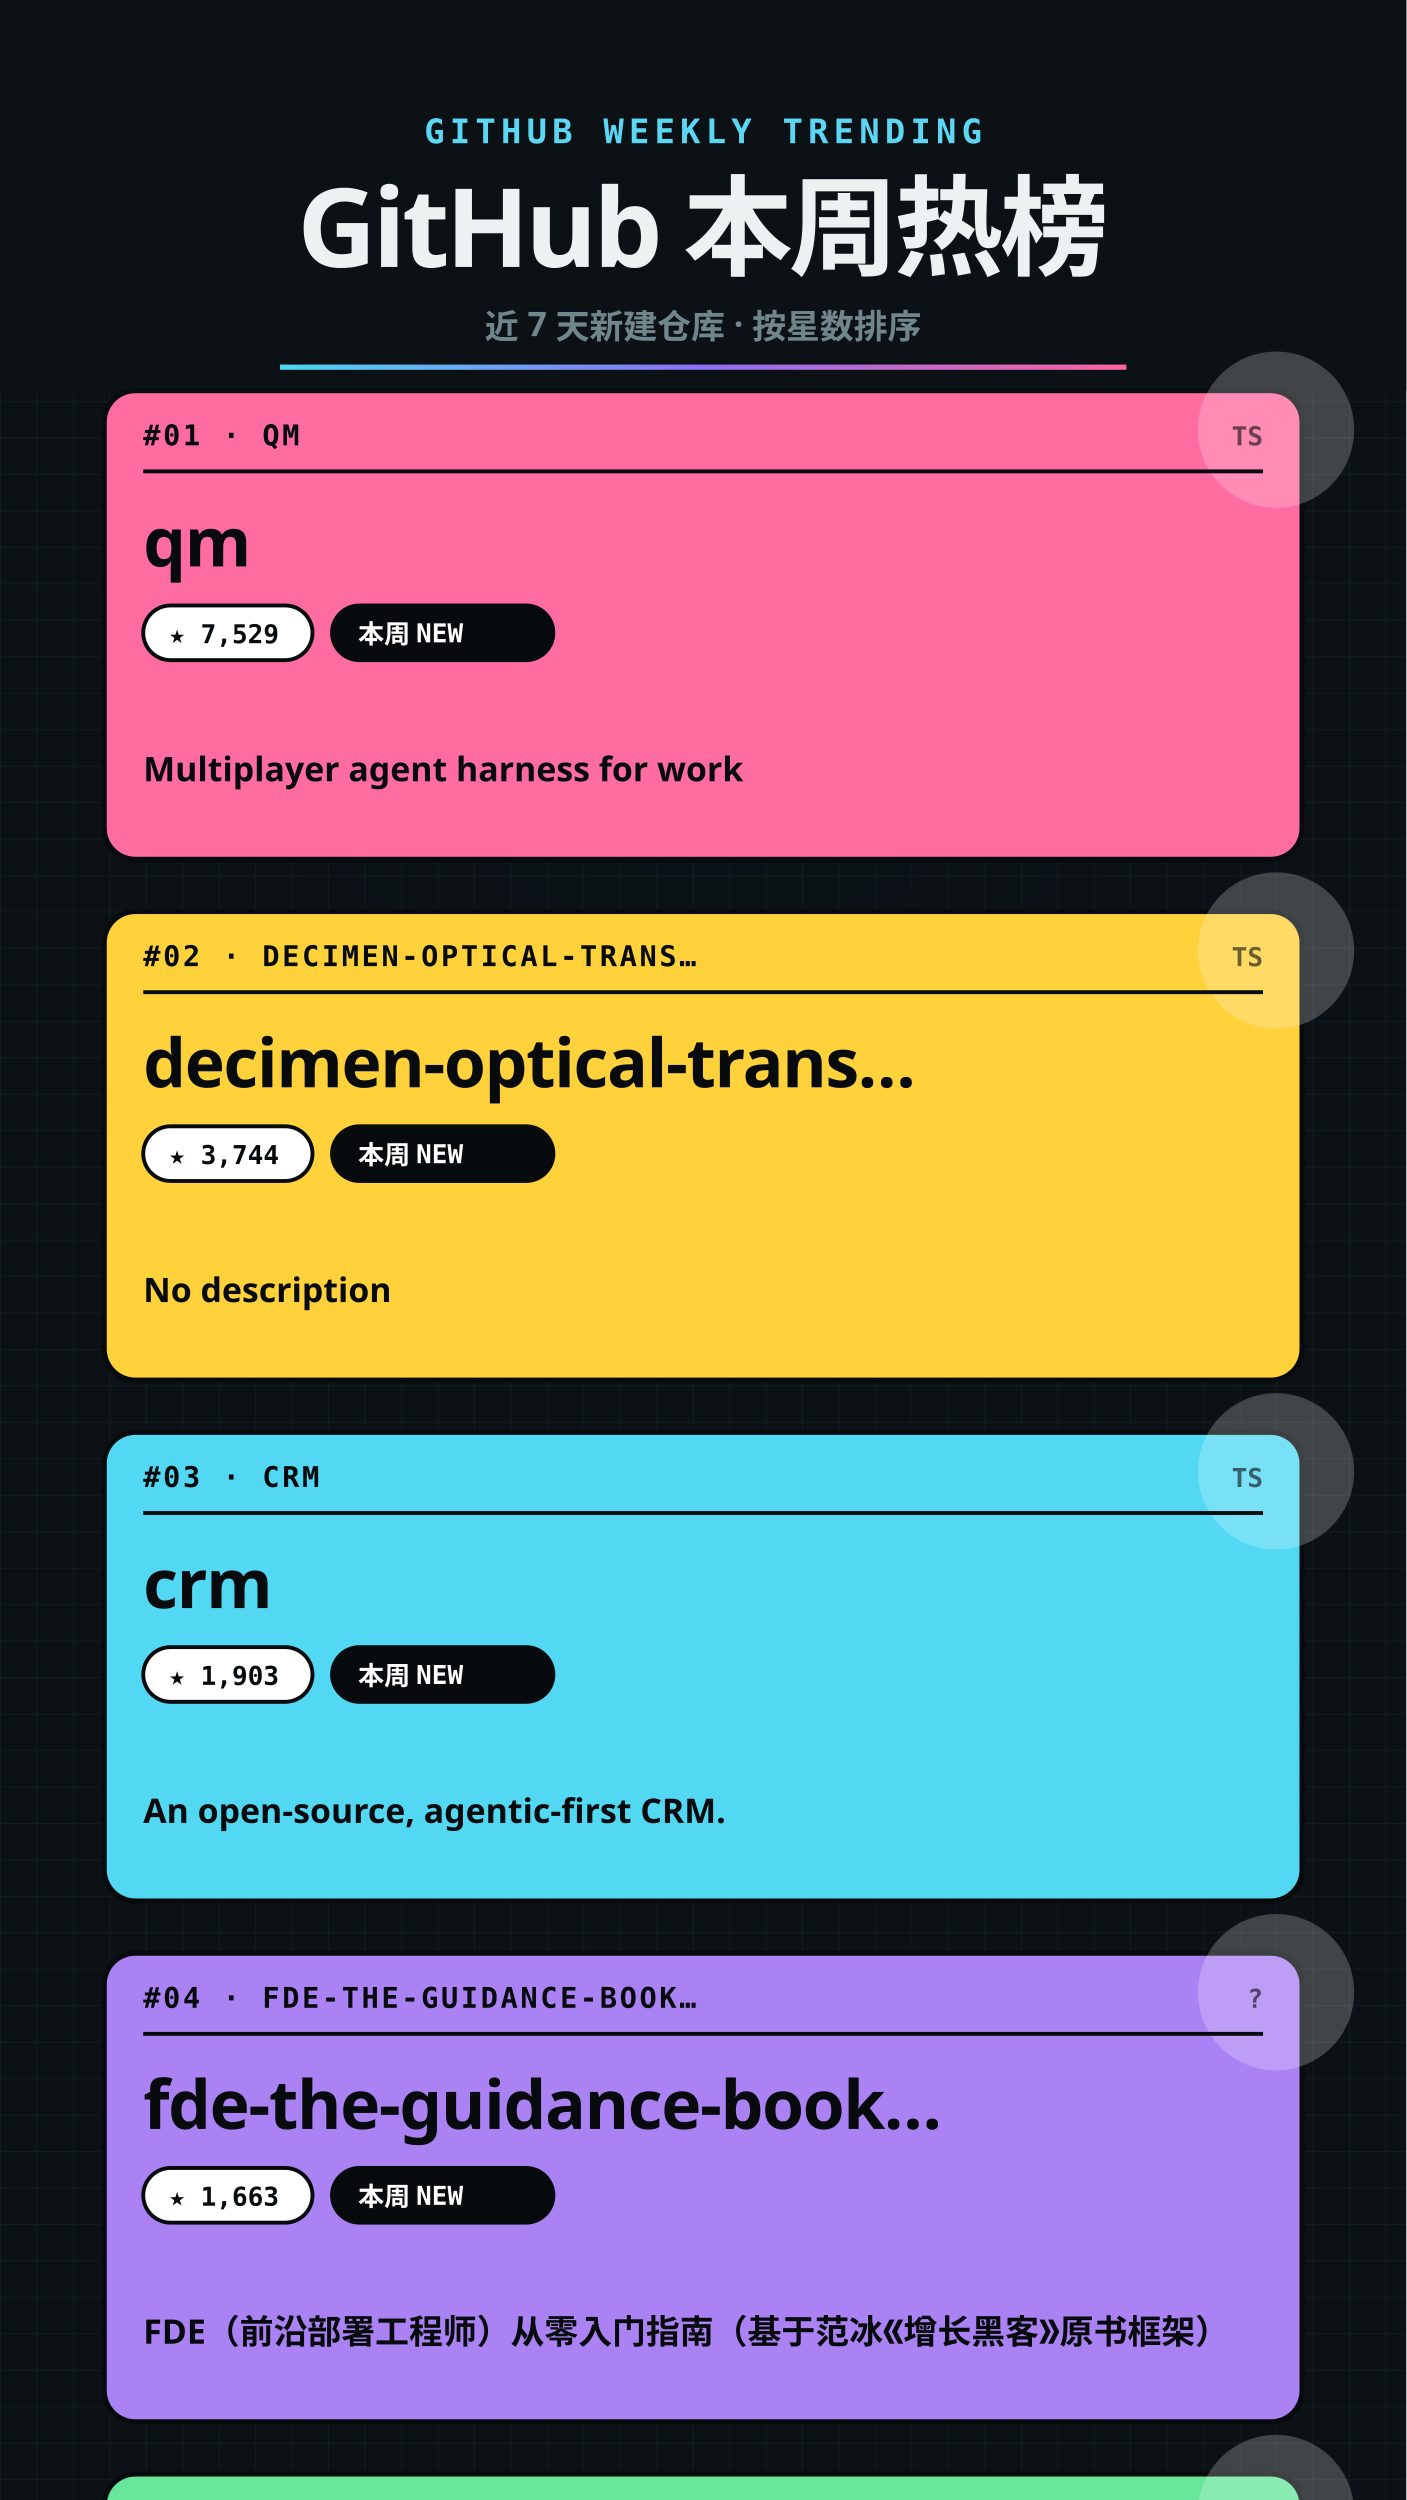
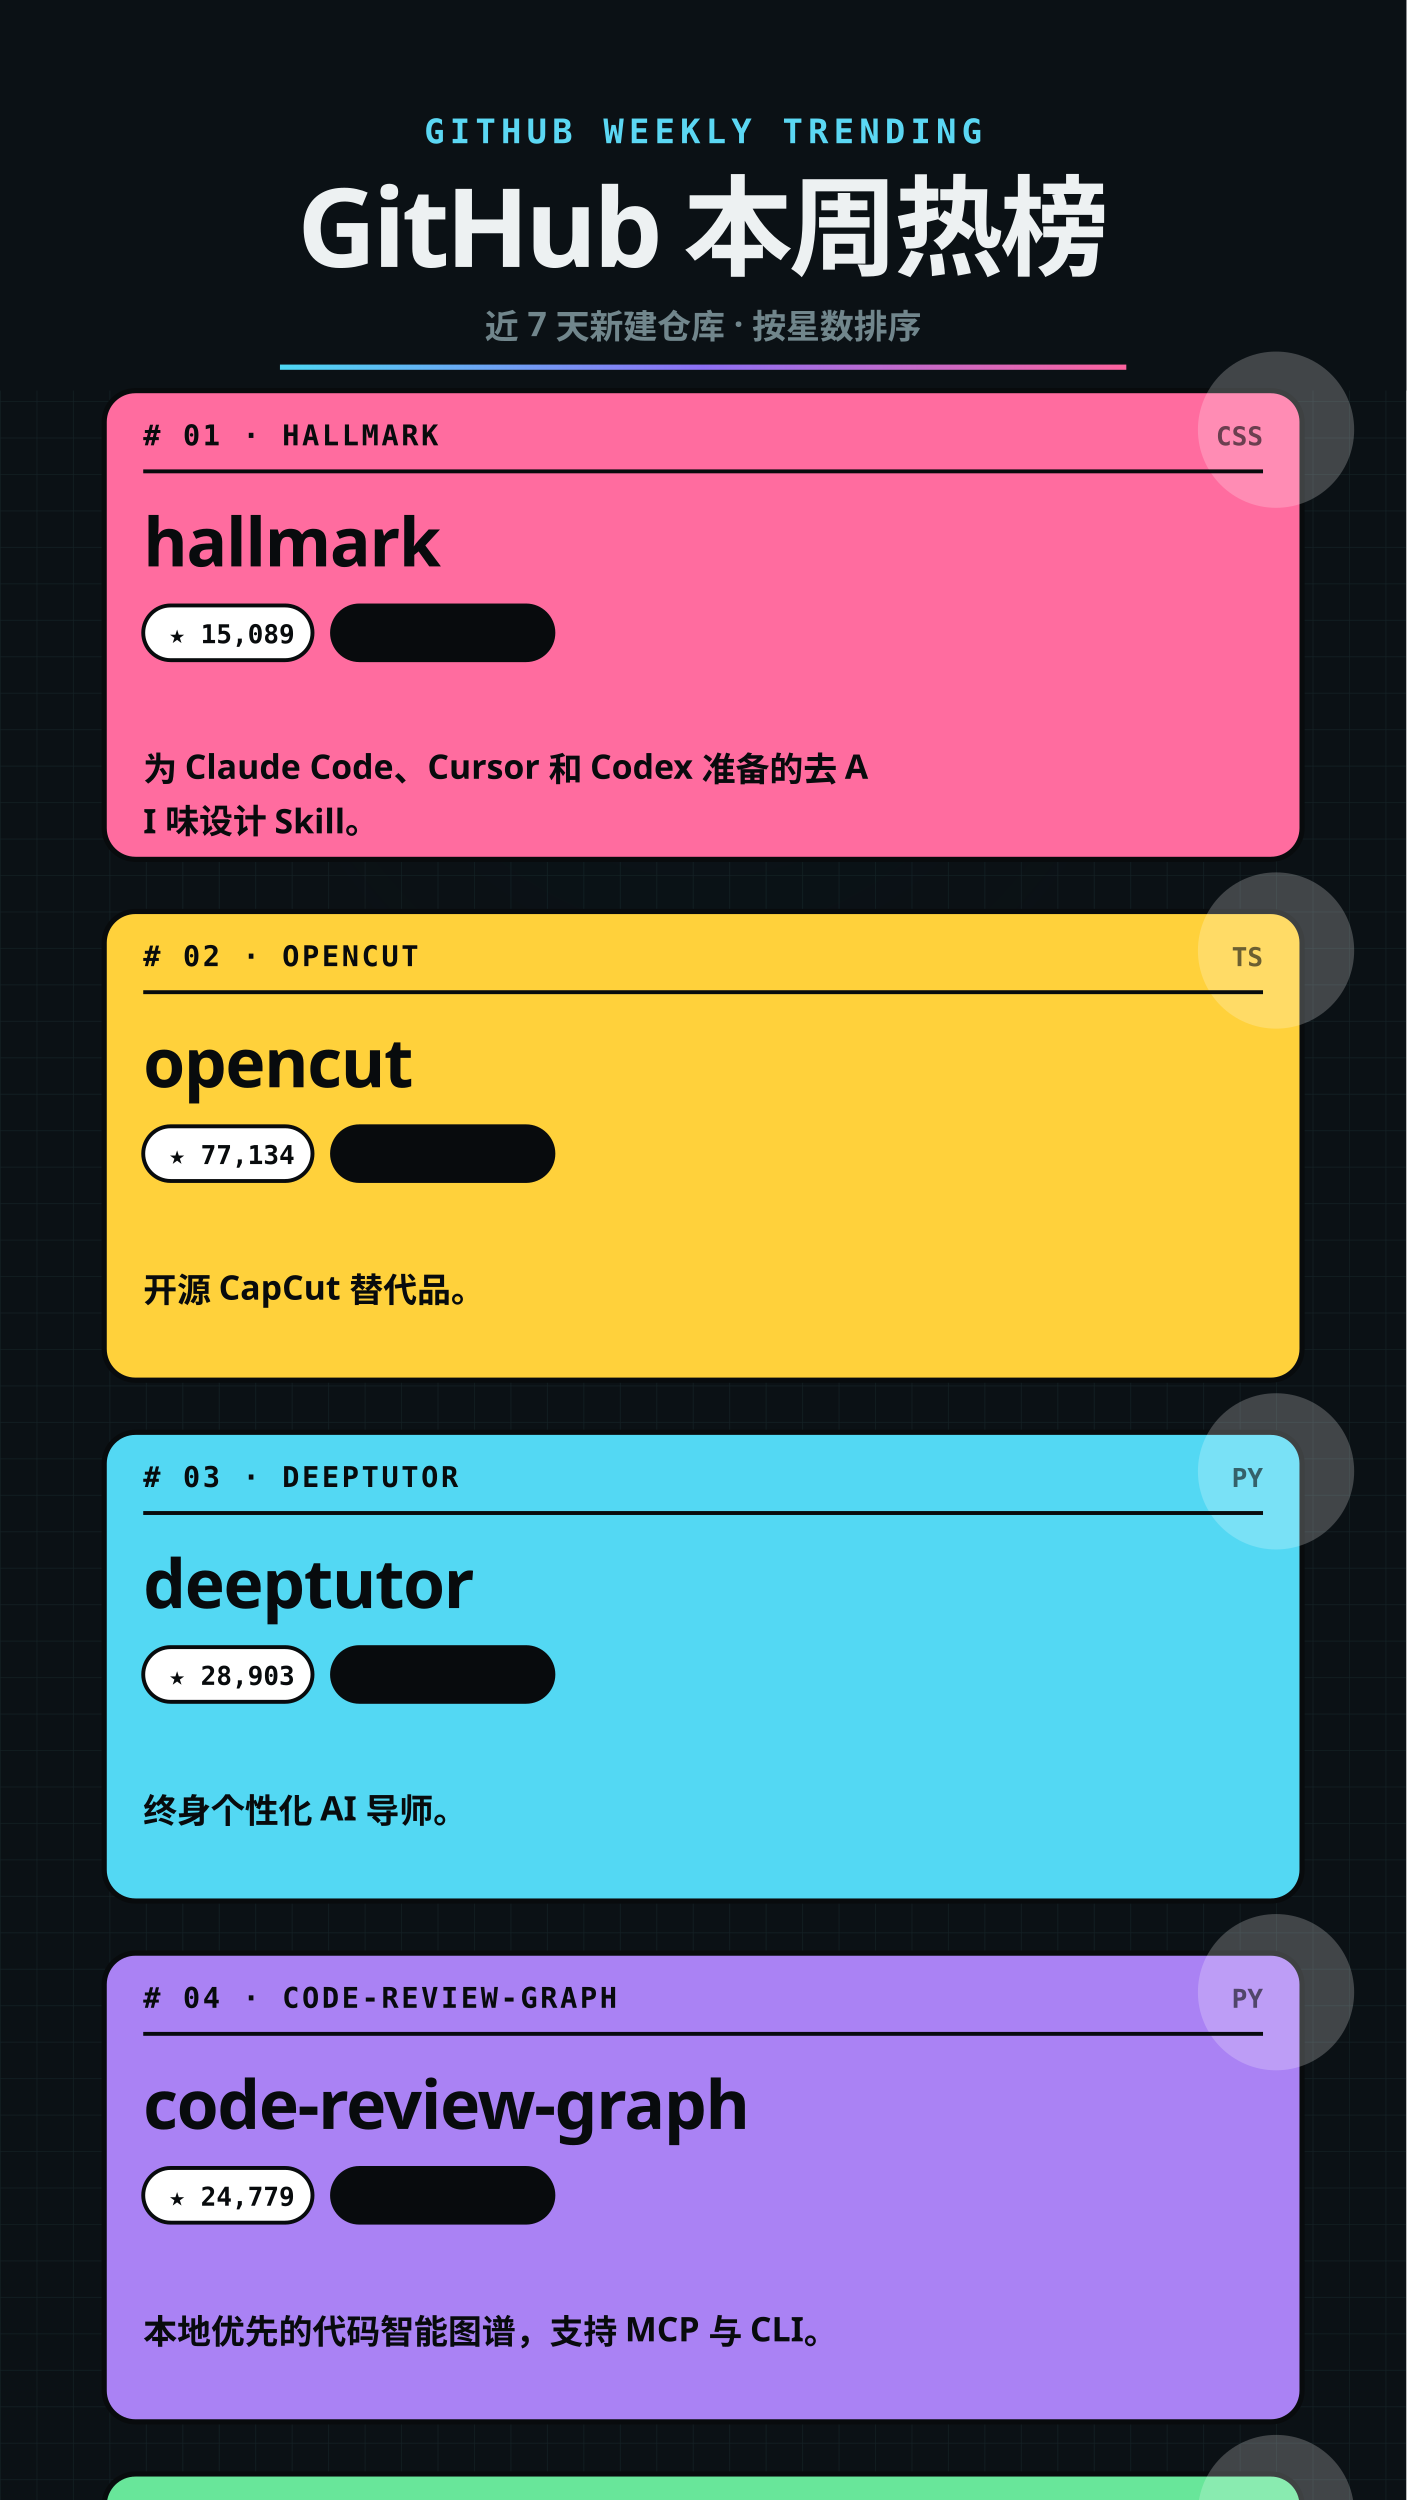
<svg xmlns="http://www.w3.org/2000/svg" viewBox="0 0 1080 1920" width="1080" height="1920" preserveAspectRatio="xMidYMid slice">
  <defs>
    <linearGradient id="rainbow" x1="0%" y1="0%" x2="100%" y2="0%">
      <stop offset="0%" stop-color="#4dd8f3" />
      <stop offset="50%" stop-color="#8d70f5" />
      <stop offset="100%" stop-color="#ff639e" />
    </linearGradient>
    <pattern id="grid" width="28" height="28" patternUnits="userSpaceOnUse">
      <path d="M 28 0 L 0 0 0 28" fill="none" stroke="rgba(94,153,165,0.12)" stroke-width="1" />
    </pattern>
    <radialGradient id="bggrad" cx="50%" cy="0%" r="50%">
      <stop offset="0%" stop-color="rgba(32,134,159,0.18)" />
      <stop offset="100%" stop-color="transparent" />
    </radialGradient>
  </defs>
  <rect width="1080" height="1920" fill="#0b1115" />
  <rect width="1080" height="1920" fill="url(#grid)" />
  <rect width="1080" height="1920" fill="url(#bggrad)" />
  <g>
    <animateTransform attributeName="transform" type="translate" from="0 0" to="0 -4460" dur="35s" repeatCount="indefinite" calcMode="linear" />
    <g transform="translate(0, 0)">
      <rect x="0" y="0" width="1080" height="300" fill="#0b1115" />
      <text x="540" y="110" font-family="monospace" font-size="26" font-weight="800" fill="#5bd7f3" text-anchor="middle" letter-spacing="4">GITHUB WEEKLY TRENDING</text>
      <text x="540" y="205" font-family="Arial Rounded MT Bold, PingFang SC, sans-serif" font-size="84" font-weight="900" fill="#edf1f2" text-anchor="middle" letter-spacing="-3">GitHub 本周热榜</text>
      <text x="540" y="260" font-family="PingFang SC, sans-serif" font-size="26" font-weight="800" fill="#71868c" text-anchor="middle">近 7 天新建仓库 · 按星数排序</text>
      <rect x="215" y="280" width="650" height="4" fill="url(#rainbow)" />
    </g>
    <g transform="translate(80, 300)">
      <rect x="0" y="0" width="920" height="360" rx="24" ry="24" fill="#ff6c9f" stroke="#080b0d" stroke-width="4" />
      <rect x="840" y="-30" width="120" height="120" rx="60" fill="rgba(255,255,255,0.22)" />
-       <text x="30" y="42" font-family="monospace" font-size="22" font-weight="900" fill="#080b0d" letter-spacing="2">#01 · QM</text>
-       <text x="890" y="42" font-family="monospace" font-size="20" font-weight="900" fill="#080b0d" text-anchor="end" opacity="0.6">TS</text>
+       <text x="30" y="42" font-family="monospace" font-size="22" font-weight="900" fill="#080b0d" letter-spacing="2"># 01 · HALLMARK</text>
+       <text x="890" y="42" font-family="monospace" font-size="20" font-weight="900" fill="#080b0d" text-anchor="end" opacity="0.6">CSS</text>
      <line x1="30" y1="62" x2="890" y2="62" stroke="#080b0d" stroke-width="3" />
-       <text x="30" y="135" font-family="Arial Rounded MT Bold, PingFang SC, sans-serif" font-size="52" font-weight="900" fill="#080b0d" letter-spacing="-1">qm</text>
+       <text x="30" y="135" font-family="Arial Rounded MT Bold, PingFang SC, sans-serif" font-size="52" font-weight="900" fill="#080b0d" letter-spacing="-1">hallmark</text>
      <rect x="30" y="165" width="130" height="42" rx="21" fill="white" stroke="#080b0d" stroke-width="3" />
-       <text x="50" y="194" font-family="monospace" font-size="20" font-weight="900" fill="#080b0d">★ 7,529</text>
+       <text x="50" y="194" font-family="monospace" font-size="20" font-weight="900" fill="#080b0d">★ 15,089</text>
      <rect x="175" y="165" width="170" height="42" rx="21" fill="#080b0d" stroke="#080b0d" stroke-width="3" />
-       <text x="195" y="194" font-family="monospace" font-size="20" font-weight="900" fill="white">本周 NEW</text>
-       <text x="30" y="300" font-family="PingFang SC, Microsoft YaHei, sans-serif" font-size="26" font-weight="800" fill="#080b0d">Multiplayer agent harness for work</text>
+       <text x="195" y="194" font-family="monospace" font-size="20" font-weight="900" fill="white" />
+       <text x="30" y="300" font-family="PingFang SC, Microsoft YaHei, sans-serif" font-size="26" font-weight="800" fill="#080b0d">为 Claude Code、Cursor 和 Codex 准备的去 A</text>
+       <text x="30" y="340" font-family="PingFang SC, Microsoft YaHei, sans-serif" font-size="26" font-weight="800" fill="#080b0d">I 味设计 Skill。</text>
    </g>
    <g transform="translate(80, 700)">
      <rect x="0" y="0" width="920" height="360" rx="24" ry="24" fill="#ffd13b" stroke="#080b0d" stroke-width="4" />
      <rect x="840" y="-30" width="120" height="120" rx="60" fill="rgba(255,255,255,0.22)" />
-       <text x="30" y="42" font-family="monospace" font-size="22" font-weight="900" fill="#080b0d" letter-spacing="2">#02 · DECIMEN-OPTICAL-TRANS…</text>
+       <text x="30" y="42" font-family="monospace" font-size="22" font-weight="900" fill="#080b0d" letter-spacing="2"># 02 · OPENCUT</text>
      <text x="890" y="42" font-family="monospace" font-size="20" font-weight="900" fill="#080b0d" text-anchor="end" opacity="0.6">TS</text>
      <line x1="30" y1="62" x2="890" y2="62" stroke="#080b0d" stroke-width="3" />
-       <text x="30" y="135" font-family="Arial Rounded MT Bold, PingFang SC, sans-serif" font-size="52" font-weight="900" fill="#080b0d" letter-spacing="-1">decimen-optical-trans…</text>
+       <text x="30" y="135" font-family="Arial Rounded MT Bold, PingFang SC, sans-serif" font-size="52" font-weight="900" fill="#080b0d" letter-spacing="-1">opencut</text>
      <rect x="30" y="165" width="130" height="42" rx="21" fill="white" stroke="#080b0d" stroke-width="3" />
-       <text x="50" y="194" font-family="monospace" font-size="20" font-weight="900" fill="#080b0d">★ 3,744</text>
+       <text x="50" y="194" font-family="monospace" font-size="20" font-weight="900" fill="#080b0d">★ 77,134</text>
      <rect x="175" y="165" width="170" height="42" rx="21" fill="#080b0d" stroke="#080b0d" stroke-width="3" />
-       <text x="195" y="194" font-family="monospace" font-size="20" font-weight="900" fill="white">本周 NEW</text>
-       <text x="30" y="300" font-family="PingFang SC, Microsoft YaHei, sans-serif" font-size="26" font-weight="800" fill="#080b0d">No description</text>
+       <text x="195" y="194" font-family="monospace" font-size="20" font-weight="900" fill="white" />
+       <text x="30" y="300" font-family="PingFang SC, Microsoft YaHei, sans-serif" font-size="26" font-weight="800" fill="#080b0d">开源 CapCut 替代品。</text>
    </g>
    <g transform="translate(80, 1100)">
      <rect x="0" y="0" width="920" height="360" rx="24" ry="24" fill="#53d8f3" stroke="#080b0d" stroke-width="4" />
      <rect x="840" y="-30" width="120" height="120" rx="60" fill="rgba(255,255,255,0.22)" />
-       <text x="30" y="42" font-family="monospace" font-size="22" font-weight="900" fill="#080b0d" letter-spacing="2">#03 · CRM</text>
-       <text x="890" y="42" font-family="monospace" font-size="20" font-weight="900" fill="#080b0d" text-anchor="end" opacity="0.6">TS</text>
+       <text x="30" y="42" font-family="monospace" font-size="22" font-weight="900" fill="#080b0d" letter-spacing="2"># 03 · DEEPTUTOR</text>
+       <text x="890" y="42" font-family="monospace" font-size="20" font-weight="900" fill="#080b0d" text-anchor="end" opacity="0.6">PY</text>
      <line x1="30" y1="62" x2="890" y2="62" stroke="#080b0d" stroke-width="3" />
-       <text x="30" y="135" font-family="Arial Rounded MT Bold, PingFang SC, sans-serif" font-size="52" font-weight="900" fill="#080b0d" letter-spacing="-1">crm</text>
+       <text x="30" y="135" font-family="Arial Rounded MT Bold, PingFang SC, sans-serif" font-size="52" font-weight="900" fill="#080b0d" letter-spacing="-1">deeptutor</text>
      <rect x="30" y="165" width="130" height="42" rx="21" fill="white" stroke="#080b0d" stroke-width="3" />
-       <text x="50" y="194" font-family="monospace" font-size="20" font-weight="900" fill="#080b0d">★ 1,903</text>
+       <text x="50" y="194" font-family="monospace" font-size="20" font-weight="900" fill="#080b0d">★ 28,903</text>
      <rect x="175" y="165" width="170" height="42" rx="21" fill="#080b0d" stroke="#080b0d" stroke-width="3" />
-       <text x="195" y="194" font-family="monospace" font-size="20" font-weight="900" fill="white">本周 NEW</text>
-       <text x="30" y="300" font-family="PingFang SC, Microsoft YaHei, sans-serif" font-size="26" font-weight="800" fill="#080b0d">An open-source, agentic-first CRM.</text>
+       <text x="195" y="194" font-family="monospace" font-size="20" font-weight="900" fill="white" />
+       <text x="30" y="300" font-family="PingFang SC, Microsoft YaHei, sans-serif" font-size="26" font-weight="800" fill="#080b0d">终身个性化 AI 导师。</text>
    </g>
    <g transform="translate(80, 1500)">
      <rect x="0" y="0" width="920" height="360" rx="24" ry="24" fill="#aa82f4" stroke="#080b0d" stroke-width="4" />
      <rect x="840" y="-30" width="120" height="120" rx="60" fill="rgba(255,255,255,0.22)" />
-       <text x="30" y="42" font-family="monospace" font-size="22" font-weight="900" fill="#080b0d" letter-spacing="2">#04 · FDE-THE-GUIDANCE-BOOK…</text>
-       <text x="890" y="42" font-family="monospace" font-size="20" font-weight="900" fill="#080b0d" text-anchor="end" opacity="0.6">?</text>
+       <text x="30" y="42" font-family="monospace" font-size="22" font-weight="900" fill="#080b0d" letter-spacing="2"># 04 · CODE-REVIEW-GRAPH</text>
+       <text x="890" y="42" font-family="monospace" font-size="20" font-weight="900" fill="#080b0d" text-anchor="end" opacity="0.6">PY</text>
      <line x1="30" y1="62" x2="890" y2="62" stroke="#080b0d" stroke-width="3" />
-       <text x="30" y="135" font-family="Arial Rounded MT Bold, PingFang SC, sans-serif" font-size="52" font-weight="900" fill="#080b0d" letter-spacing="-1">fde-the-guidance-book…</text>
+       <text x="30" y="135" font-family="Arial Rounded MT Bold, PingFang SC, sans-serif" font-size="52" font-weight="900" fill="#080b0d" letter-spacing="-1">code-review-graph</text>
      <rect x="30" y="165" width="130" height="42" rx="21" fill="white" stroke="#080b0d" stroke-width="3" />
-       <text x="50" y="194" font-family="monospace" font-size="20" font-weight="900" fill="#080b0d">★ 1,663</text>
+       <text x="50" y="194" font-family="monospace" font-size="20" font-weight="900" fill="#080b0d">★ 24,779</text>
      <rect x="175" y="165" width="170" height="42" rx="21" fill="#080b0d" stroke="#080b0d" stroke-width="3" />
-       <text x="195" y="194" font-family="monospace" font-size="20" font-weight="900" fill="white">本周 NEW</text>
-       <text x="30" y="300" font-family="PingFang SC, Microsoft YaHei, sans-serif" font-size="26" font-weight="800" fill="#080b0d">FDE（前沿部署工程师）从零入门指南（基于范冰《增长黑客》原书框架）</text>
+       <text x="195" y="194" font-family="monospace" font-size="20" font-weight="900" fill="white" />
+       <text x="30" y="300" font-family="PingFang SC, Microsoft YaHei, sans-serif" font-size="26" font-weight="800" fill="#080b0d">本地优先的代码智能图谱，支持 MCP 与 CLI。</text>
    </g>
    <g transform="translate(80, 1900)">
      <rect x="0" y="0" width="920" height="360" rx="24" ry="24" fill="#68e69a" stroke="#080b0d" stroke-width="4" />
      <rect x="840" y="-30" width="120" height="120" rx="60" fill="rgba(255,255,255,0.22)" />
-       <text x="30" y="42" font-family="monospace" font-size="22" font-weight="900" fill="#080b0d" letter-spacing="2">#05 · WILONITYLOADER</text>
-       <text x="890" y="42" font-family="monospace" font-size="20" font-weight="900" fill="#080b0d" text-anchor="end" opacity="0.6">?</text>
+       <text x="30" y="42" font-family="monospace" font-size="22" font-weight="900" fill="#080b0d" letter-spacing="2"># 05 · AWESOME-LLM-APPS</text>
+       <text x="890" y="42" font-family="monospace" font-size="20" font-weight="900" fill="#080b0d" text-anchor="end" opacity="0.6">PY</text>
      <line x1="30" y1="62" x2="890" y2="62" stroke="#080b0d" stroke-width="3" />
-       <text x="30" y="135" font-family="Arial Rounded MT Bold, PingFang SC, sans-serif" font-size="52" font-weight="900" fill="#080b0d" letter-spacing="-1">wilonityloader</text>
+       <text x="30" y="135" font-family="Arial Rounded MT Bold, PingFang SC, sans-serif" font-size="52" font-weight="900" fill="#080b0d" letter-spacing="-1">awesome-llm-apps</text>
      <rect x="30" y="165" width="130" height="42" rx="21" fill="white" stroke="#080b0d" stroke-width="3" />
-       <text x="50" y="194" font-family="monospace" font-size="20" font-weight="900" fill="#080b0d">★ 1,216</text>
+       <text x="50" y="194" font-family="monospace" font-size="20" font-weight="900" fill="#080b0d">★ 125,908</text>
      <rect x="175" y="165" width="170" height="42" rx="21" fill="#080b0d" stroke="#080b0d" stroke-width="3" />
-       <text x="195" y="194" font-family="monospace" font-size="20" font-weight="900" fill="white">本周 NEW</text>
-       <text x="30" y="300" font-family="PingFang SC, Microsoft YaHei, sans-serif" font-size="26" font-weight="800" fill="#080b0d">Wilonity Loader – cheat lib w/</text>
-       <text x="30" y="340" font-family="PingFang SC, Microsoft YaHei, sans-serif" font-size="26" font-weight="800" fill="#080b0d">spoofer, driver bypass, undetecte…</text>
+       <text x="195" y="194" font-family="monospace" font-size="20" font-weight="900" fill="white" />
+       <text x="30" y="300" font-family="PingFang SC, Microsoft YaHei, sans-serif" font-size="26" font-weight="800" fill="#080b0d">100+ 开源 AI Agent、Agent Skills 和 RAG</text>
+       <text x="30" y="340" font-family="PingFang SC, Microsoft YaHei, sans-serif" font-size="26" font-weight="800" fill="#080b0d">应用。</text>
    </g>
    <g transform="translate(80, 2300)">
      <rect x="0" y="0" width="920" height="360" rx="24" ry="24" fill="#ff9c4a" stroke="#080b0d" stroke-width="4" />
      <rect x="840" y="-30" width="120" height="120" rx="60" fill="rgba(255,255,255,0.22)" />
-       <text x="30" y="42" font-family="monospace" font-size="22" font-weight="900" fill="#080b0d" letter-spacing="2">#06 · WASTE</text>
-       <text x="890" y="42" font-family="monospace" font-size="20" font-weight="900" fill="#080b0d" text-anchor="end" opacity="0.6">C</text>
+       <text x="30" y="42" font-family="monospace" font-size="22" font-weight="900" fill="#080b0d" letter-spacing="2"># 06 · KIMI-CLI</text>
+       <text x="890" y="42" font-family="monospace" font-size="20" font-weight="900" fill="#080b0d" text-anchor="end" opacity="0.6">PY</text>
      <line x1="30" y1="62" x2="890" y2="62" stroke="#080b0d" stroke-width="3" />
-       <text x="30" y="135" font-family="Arial Rounded MT Bold, PingFang SC, sans-serif" font-size="52" font-weight="900" fill="#080b0d" letter-spacing="-1">waste</text>
+       <text x="30" y="135" font-family="Arial Rounded MT Bold, PingFang SC, sans-serif" font-size="52" font-weight="900" fill="#080b0d" letter-spacing="-1">kimi-cli</text>
      <rect x="30" y="165" width="130" height="42" rx="21" fill="white" stroke="#080b0d" stroke-width="3" />
-       <text x="50" y="194" font-family="monospace" font-size="20" font-weight="900" fill="#080b0d">★ 1,142</text>
+       <text x="50" y="194" font-family="monospace" font-size="20" font-weight="900" fill="#080b0d">★ 10,542</text>
      <rect x="175" y="165" width="170" height="42" rx="21" fill="#080b0d" stroke="#080b0d" stroke-width="3" />
-       <text x="195" y="194" font-family="monospace" font-size="20" font-weight="900" fill="white">本周 NEW</text>
-       <text x="30" y="300" font-family="PingFang SC, Microsoft YaHei, sans-serif" font-size="26" font-weight="800" fill="#080b0d">Run the full</text>
-       <text x="30" y="340" font-family="PingFang SC, Microsoft YaHei, sans-serif" font-size="26" font-weight="800" fill="#080b0d">2.78-trillion-parameter Kimi K3 m…</text>
+       <text x="195" y="194" font-family="monospace" font-size="20" font-weight="900" fill="white" />
+       <text x="30" y="300" font-family="PingFang SC, Microsoft YaHei, sans-serif" font-size="26" font-weight="800" fill="#080b0d">Kimi Code 命令行编程 Agent。</text>
    </g>
    <g transform="translate(80, 2700)">
      <rect x="0" y="0" width="920" height="360" rx="24" ry="24" fill="#aa82f4" stroke="#080b0d" stroke-width="4" />
      <rect x="840" y="-30" width="120" height="120" rx="60" fill="rgba(255,255,255,0.22)" />
-       <text x="30" y="42" font-family="monospace" font-size="22" font-weight="900" fill="#080b0d" letter-spacing="2">#07 · SKILL-RECORDER</text>
+       <text x="30" y="42" font-family="monospace" font-size="22" font-weight="900" fill="#080b0d" letter-spacing="2"># 07 · UI-SKILLS</text>
      <text x="890" y="42" font-family="monospace" font-size="20" font-weight="900" fill="#080b0d" text-anchor="end" opacity="0.6">TS</text>
      <line x1="30" y1="62" x2="890" y2="62" stroke="#080b0d" stroke-width="3" />
-       <text x="30" y="135" font-family="Arial Rounded MT Bold, PingFang SC, sans-serif" font-size="52" font-weight="900" fill="#080b0d" letter-spacing="-1">skill-recorder</text>
+       <text x="30" y="135" font-family="Arial Rounded MT Bold, PingFang SC, sans-serif" font-size="52" font-weight="900" fill="#080b0d" letter-spacing="-1">ui-skills</text>
      <rect x="30" y="165" width="130" height="42" rx="21" fill="white" stroke="#080b0d" stroke-width="3" />
-       <text x="50" y="194" font-family="monospace" font-size="20" font-weight="900" fill="#080b0d">★ 884</text>
+       <text x="50" y="194" font-family="monospace" font-size="20" font-weight="900" fill="#080b0d">★ 5,885</text>
      <rect x="175" y="165" width="170" height="42" rx="21" fill="#080b0d" stroke="#080b0d" stroke-width="3" />
-       <text x="195" y="194" font-family="monospace" font-size="20" font-weight="900" fill="white">本周 NEW</text>
-       <text x="30" y="300" font-family="PingFang SC, Microsoft YaHei, sans-serif" font-size="26" font-weight="800" fill="#080b0d">Desktop app that records your</text>
-       <text x="30" y="340" font-family="PingFang SC, Microsoft YaHei, sans-serif" font-size="26" font-weight="800" fill="#080b0d">on-screen work session and uses t…</text>
+       <text x="195" y="194" font-family="monospace" font-size="20" font-weight="900" fill="white" />
+       <text x="30" y="300" font-family="PingFang SC, Microsoft YaHei, sans-serif" font-size="26" font-weight="800" fill="#080b0d">面向设计工程师的 Skills。</text>
    </g>
    <g transform="translate(80, 3100)">
      <rect x="0" y="0" width="920" height="360" rx="24" ry="24" fill="#ff6c9f" stroke="#080b0d" stroke-width="4" />
      <rect x="840" y="-30" width="120" height="120" rx="60" fill="rgba(255,255,255,0.22)" />
-       <text x="30" y="42" font-family="monospace" font-size="22" font-weight="900" fill="#080b0d" letter-spacing="2">#08 · PERSONA</text>
-       <text x="890" y="42" font-family="monospace" font-size="20" font-weight="900" fill="#080b0d" text-anchor="end" opacity="0.6">JS</text>
+       <text x="30" y="42" font-family="monospace" font-size="22" font-weight="900" fill="#080b0d" letter-spacing="2"># 08 · JCODE</text>
+       <text x="890" y="42" font-family="monospace" font-size="20" font-weight="900" fill="#080b0d" text-anchor="end" opacity="0.6">RS</text>
      <line x1="30" y1="62" x2="890" y2="62" stroke="#080b0d" stroke-width="3" />
-       <text x="30" y="135" font-family="Arial Rounded MT Bold, PingFang SC, sans-serif" font-size="52" font-weight="900" fill="#080b0d" letter-spacing="-1">persona</text>
+       <text x="30" y="135" font-family="Arial Rounded MT Bold, PingFang SC, sans-serif" font-size="52" font-weight="900" fill="#080b0d" letter-spacing="-1">jcode</text>
      <rect x="30" y="165" width="130" height="42" rx="21" fill="white" stroke="#080b0d" stroke-width="3" />
-       <text x="50" y="194" font-family="monospace" font-size="20" font-weight="900" fill="#080b0d">★ 795</text>
+       <text x="50" y="194" font-family="monospace" font-size="20" font-weight="900" fill="#080b0d">★ 10,452</text>
      <rect x="175" y="165" width="170" height="42" rx="21" fill="#080b0d" stroke="#080b0d" stroke-width="3" />
-       <text x="195" y="194" font-family="monospace" font-size="20" font-weight="900" fill="white">本周 NEW</text>
-       <text x="30" y="300" font-family="PingFang SC, Microsoft YaHei, sans-serif" font-size="26" font-weight="800" fill="#080b0d">Bringing real-time voice to life.</text>
+       <text x="195" y="194" font-family="monospace" font-size="20" font-weight="900" fill="white" />
+       <text x="30" y="300" font-family="PingFang SC, Microsoft YaHei, sans-serif" font-size="26" font-weight="800" fill="#080b0d">面向代码的智能 Agent Harness。</text>
    </g>
    <g transform="translate(80, 3500)">
      <rect x="0" y="0" width="920" height="360" rx="24" ry="24" fill="#53d8f3" stroke="#080b0d" stroke-width="4" />
      <rect x="840" y="-30" width="120" height="120" rx="60" fill="rgba(255,255,255,0.22)" />
-       <text x="30" y="42" font-family="monospace" font-size="22" font-weight="900" fill="#080b0d" letter-spacing="2">#09 · SOL-ADVISOR</text>
-       <text x="890" y="42" font-family="monospace" font-size="20" font-weight="900" fill="#080b0d" text-anchor="end" opacity="0.6">SH</text>
+       <text x="30" y="42" font-family="monospace" font-size="22" font-weight="900" fill="#080b0d" letter-spacing="2"># 09 · CANGJIE-SKILL</text>
+       <text x="890" y="42" font-family="monospace" font-size="20" font-weight="900" fill="#080b0d" text-anchor="end" opacity="0.6">PY</text>
      <line x1="30" y1="62" x2="890" y2="62" stroke="#080b0d" stroke-width="3" />
-       <text x="30" y="135" font-family="Arial Rounded MT Bold, PingFang SC, sans-serif" font-size="52" font-weight="900" fill="#080b0d" letter-spacing="-1">sol-advisor</text>
+       <text x="30" y="135" font-family="Arial Rounded MT Bold, PingFang SC, sans-serif" font-size="52" font-weight="900" fill="#080b0d" letter-spacing="-1">cangjie-skill</text>
      <rect x="30" y="165" width="130" height="42" rx="21" fill="white" stroke="#080b0d" stroke-width="3" />
-       <text x="50" y="194" font-family="monospace" font-size="20" font-weight="900" fill="#080b0d">★ 711</text>
+       <text x="50" y="194" font-family="monospace" font-size="20" font-weight="900" fill="#080b0d">★ 4,297</text>
      <rect x="175" y="165" width="170" height="42" rx="21" fill="#080b0d" stroke="#080b0d" stroke-width="3" />
-       <text x="195" y="194" font-family="monospace" font-size="20" font-weight="900" fill="white">本周 NEW</text>
-       <text x="30" y="300" font-family="PingFang SC, Microsoft YaHei, sans-serif" font-size="26" font-weight="800" fill="#080b0d">Codex-native architect</text>
-       <text x="30" y="340" font-family="PingFang SC, Microsoft YaHei, sans-serif" font-size="26" font-weight="800" fill="#080b0d">orchestration with Luna and Terra…</text>
+       <text x="195" y="194" font-family="monospace" font-size="20" font-weight="900" fill="white" />
+       <text x="30" y="300" font-family="PingFang SC, Microsoft YaHei, sans-serif" font-size="26" font-weight="800" fill="#080b0d">把书、长视频和播客蒸馏成 Agent Skills。</text>
    </g>
    <g transform="translate(80, 3900)">
      <rect x="0" y="0" width="920" height="360" rx="24" ry="24" fill="#68e69a" stroke="#080b0d" stroke-width="4" />
      <rect x="840" y="-30" width="120" height="120" rx="60" fill="rgba(255,255,255,0.22)" />
-       <text x="30" y="42" font-family="monospace" font-size="22" font-weight="900" fill="#080b0d" letter-spacing="2">#10 · TALIVIA</text>
-       <text x="890" y="42" font-family="monospace" font-size="20" font-weight="900" fill="#080b0d" text-anchor="end" opacity="0.6">TS</text>
+       <text x="30" y="42" font-family="monospace" font-size="22" font-weight="900" fill="#080b0d" letter-spacing="2"># 10 · VIBE-TRADING</text>
+       <text x="890" y="42" font-family="monospace" font-size="20" font-weight="900" fill="#080b0d" text-anchor="end" opacity="0.6">PY</text>
      <line x1="30" y1="62" x2="890" y2="62" stroke="#080b0d" stroke-width="3" />
-       <text x="30" y="135" font-family="Arial Rounded MT Bold, PingFang SC, sans-serif" font-size="52" font-weight="900" fill="#080b0d" letter-spacing="-1">talivia</text>
+       <text x="30" y="135" font-family="Arial Rounded MT Bold, PingFang SC, sans-serif" font-size="52" font-weight="900" fill="#080b0d" letter-spacing="-1">vibe-trading</text>
      <rect x="30" y="165" width="130" height="42" rx="21" fill="white" stroke="#080b0d" stroke-width="3" />
-       <text x="50" y="194" font-family="monospace" font-size="20" font-weight="900" fill="#080b0d">★ 653</text>
+       <text x="50" y="194" font-family="monospace" font-size="20" font-weight="900" fill="#080b0d">★ 26,206</text>
      <rect x="175" y="165" width="170" height="42" rx="21" fill="#080b0d" stroke="#080b0d" stroke-width="3" />
-       <text x="195" y="194" font-family="monospace" font-size="20" font-weight="900" fill="white">本周 NEW</text>
-       <text x="30" y="300" font-family="PingFang SC, Microsoft YaHei, sans-serif" font-size="26" font-weight="800" fill="#080b0d">Open-source, self-hosted</text>
-       <text x="30" y="340" font-family="PingFang SC, Microsoft YaHei, sans-serif" font-size="26" font-weight="800" fill="#080b0d">revenue-first analytics for found…</text>
+       <text x="195" y="194" font-family="monospace" font-size="20" font-weight="900" fill="white" />
+       <text x="30" y="300" font-family="PingFang SC, Microsoft YaHei, sans-serif" font-size="26" font-weight="800" fill="#080b0d">个人 AI 交易 Agent。</text>
    </g>
    <g transform="translate(0, 4300)">
      <rect x="0" y="0" width="1080" height="160" fill="#0b1115" />
-       <text x="540" y="75" font-family="monospace" font-size="22" font-weight="700" fill="#71868c" text-anchor="middle">ISSUE 001 · 2026.08.03 · SHENZHEN</text>
-       <text x="540" y="115" font-family="monospace" font-size="18" font-weight="700" fill="#4a5a60" text-anchor="middle">NEW REPOS LAST 7 DAYS SORTED BY STARS</text>
+       <text x="540" y="75" font-family="monospace" font-size="22" font-weight="700" fill="#71868c" text-anchor="middle">ISSUE 001 · 2026.07.22 · SHENZHEN</text>
+       <text x="540" y="115" font-family="monospace" font-size="18" font-weight="700" fill="#4a5a60" text-anchor="middle">GITHUB WEEKLY TRENDING 官方顺序 · 实时数据</text>
    </g>
  </g>
</svg>
